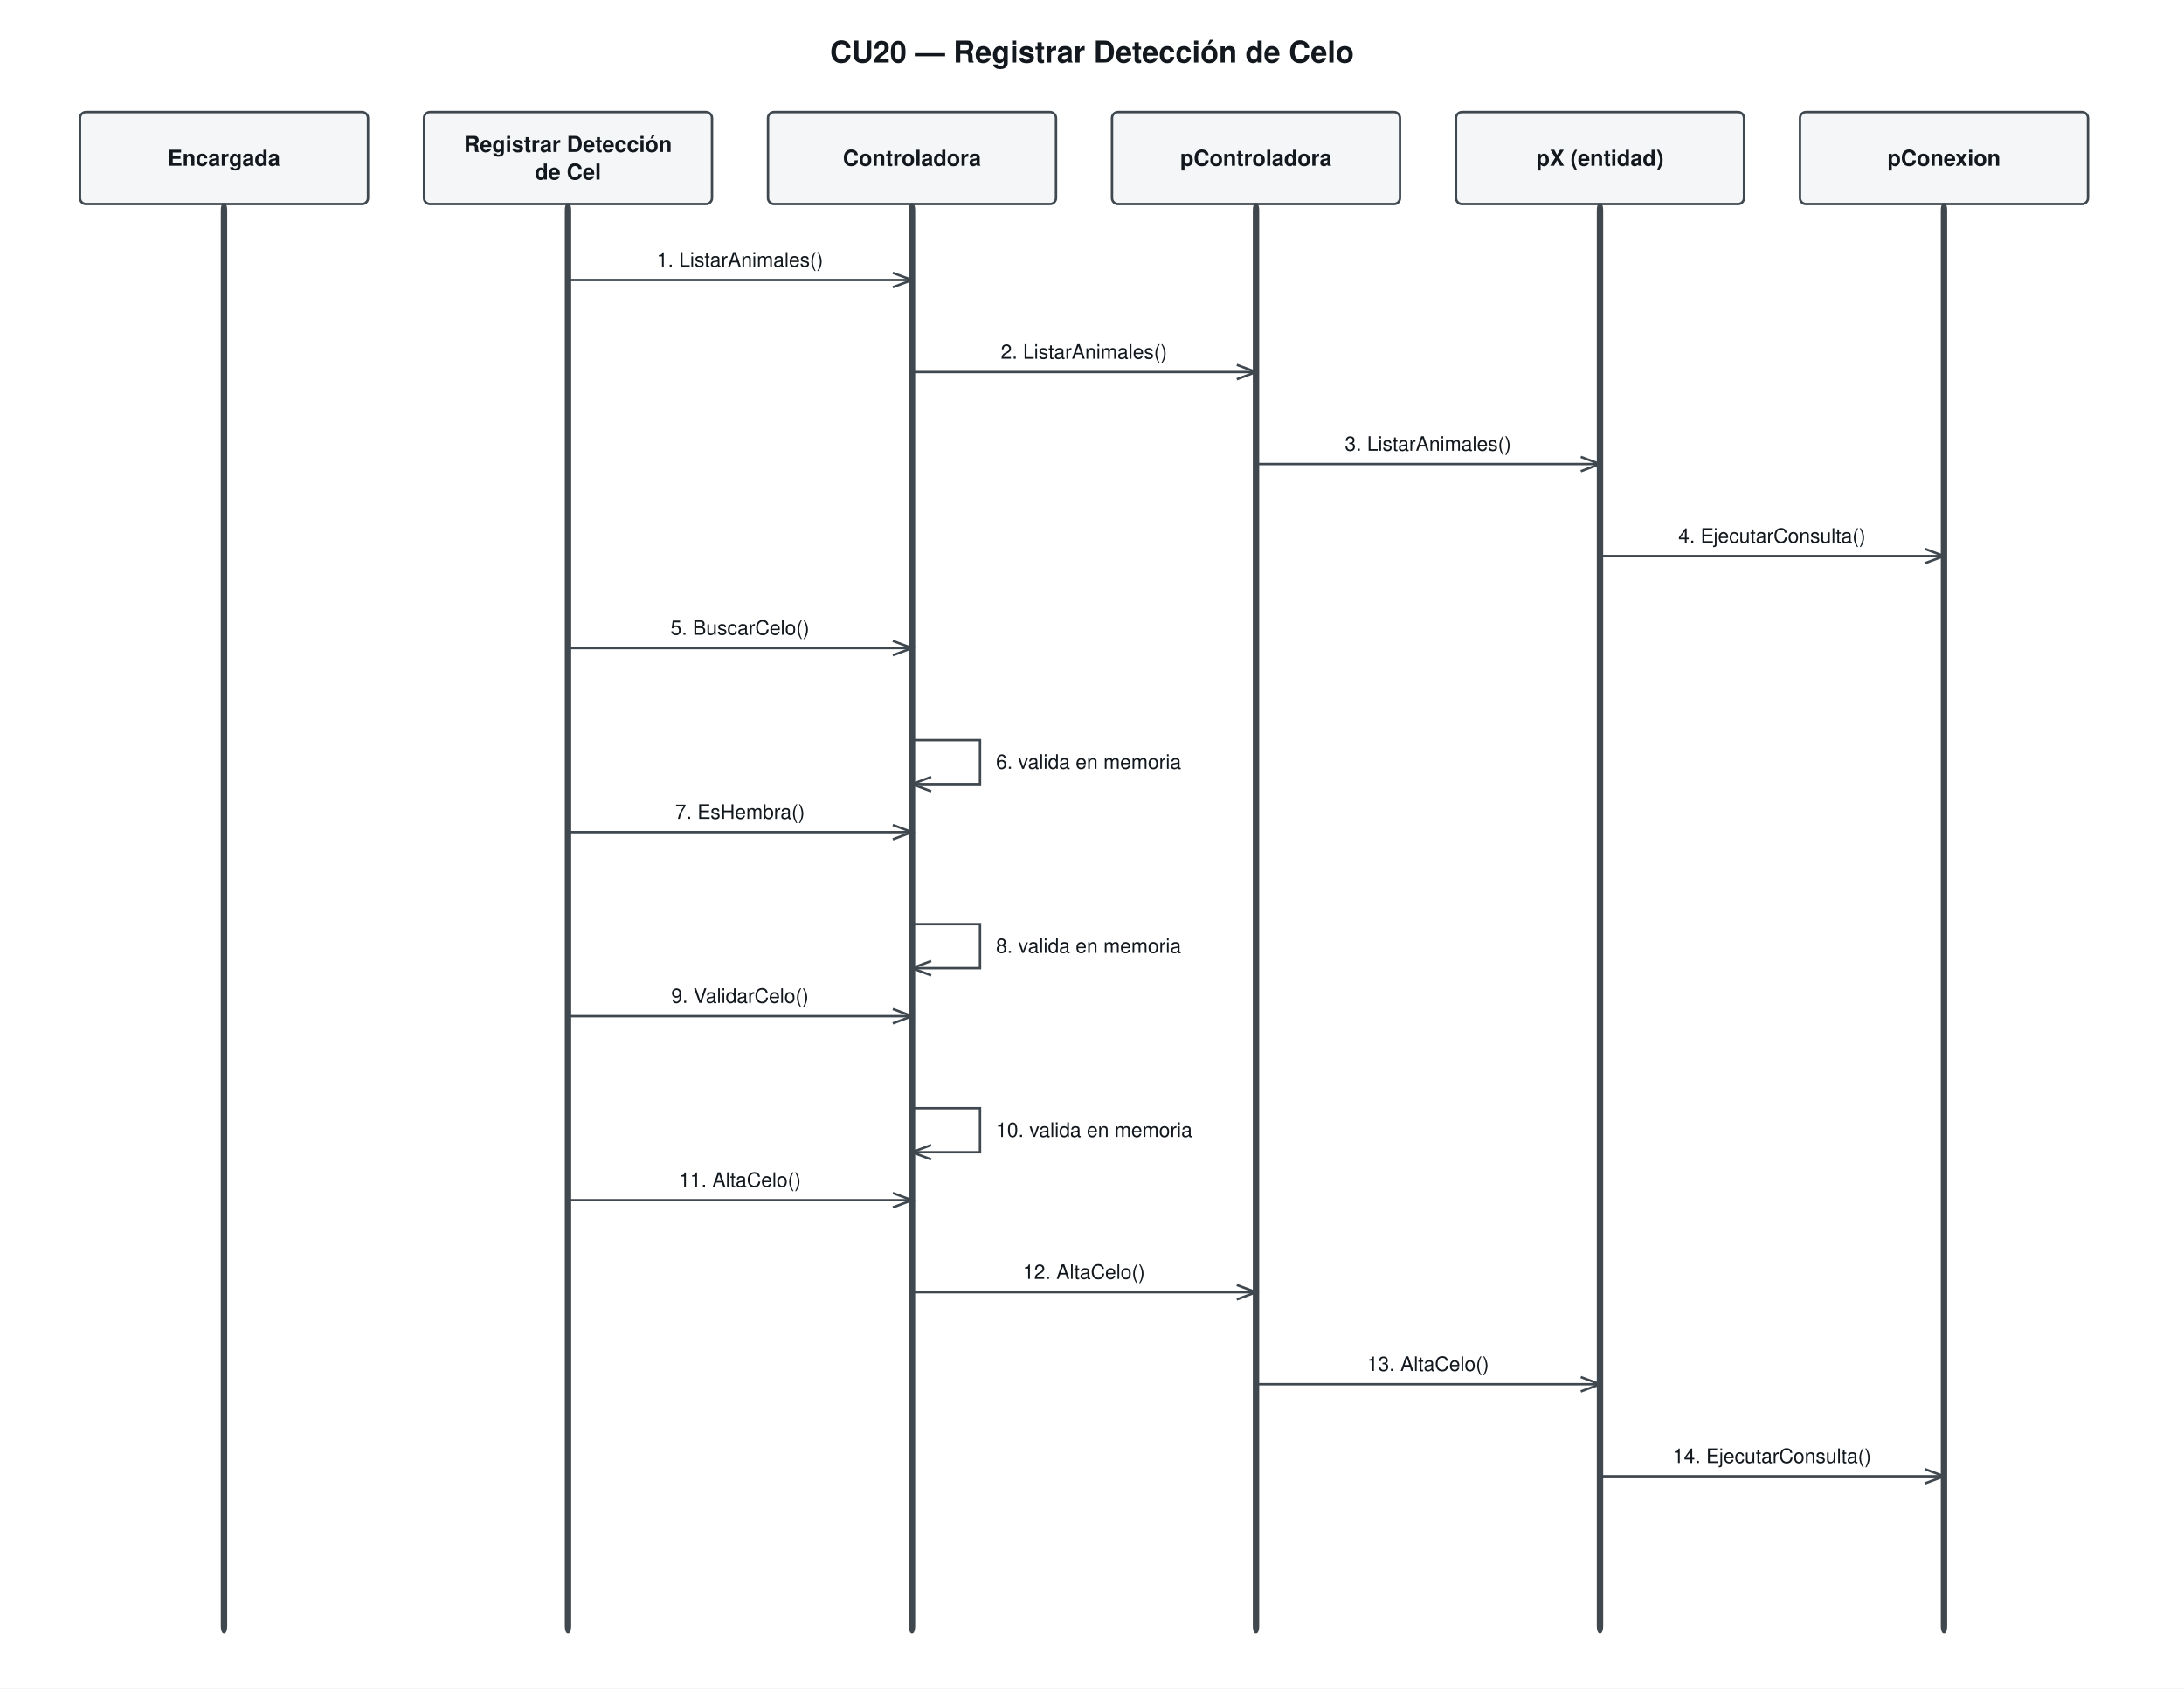
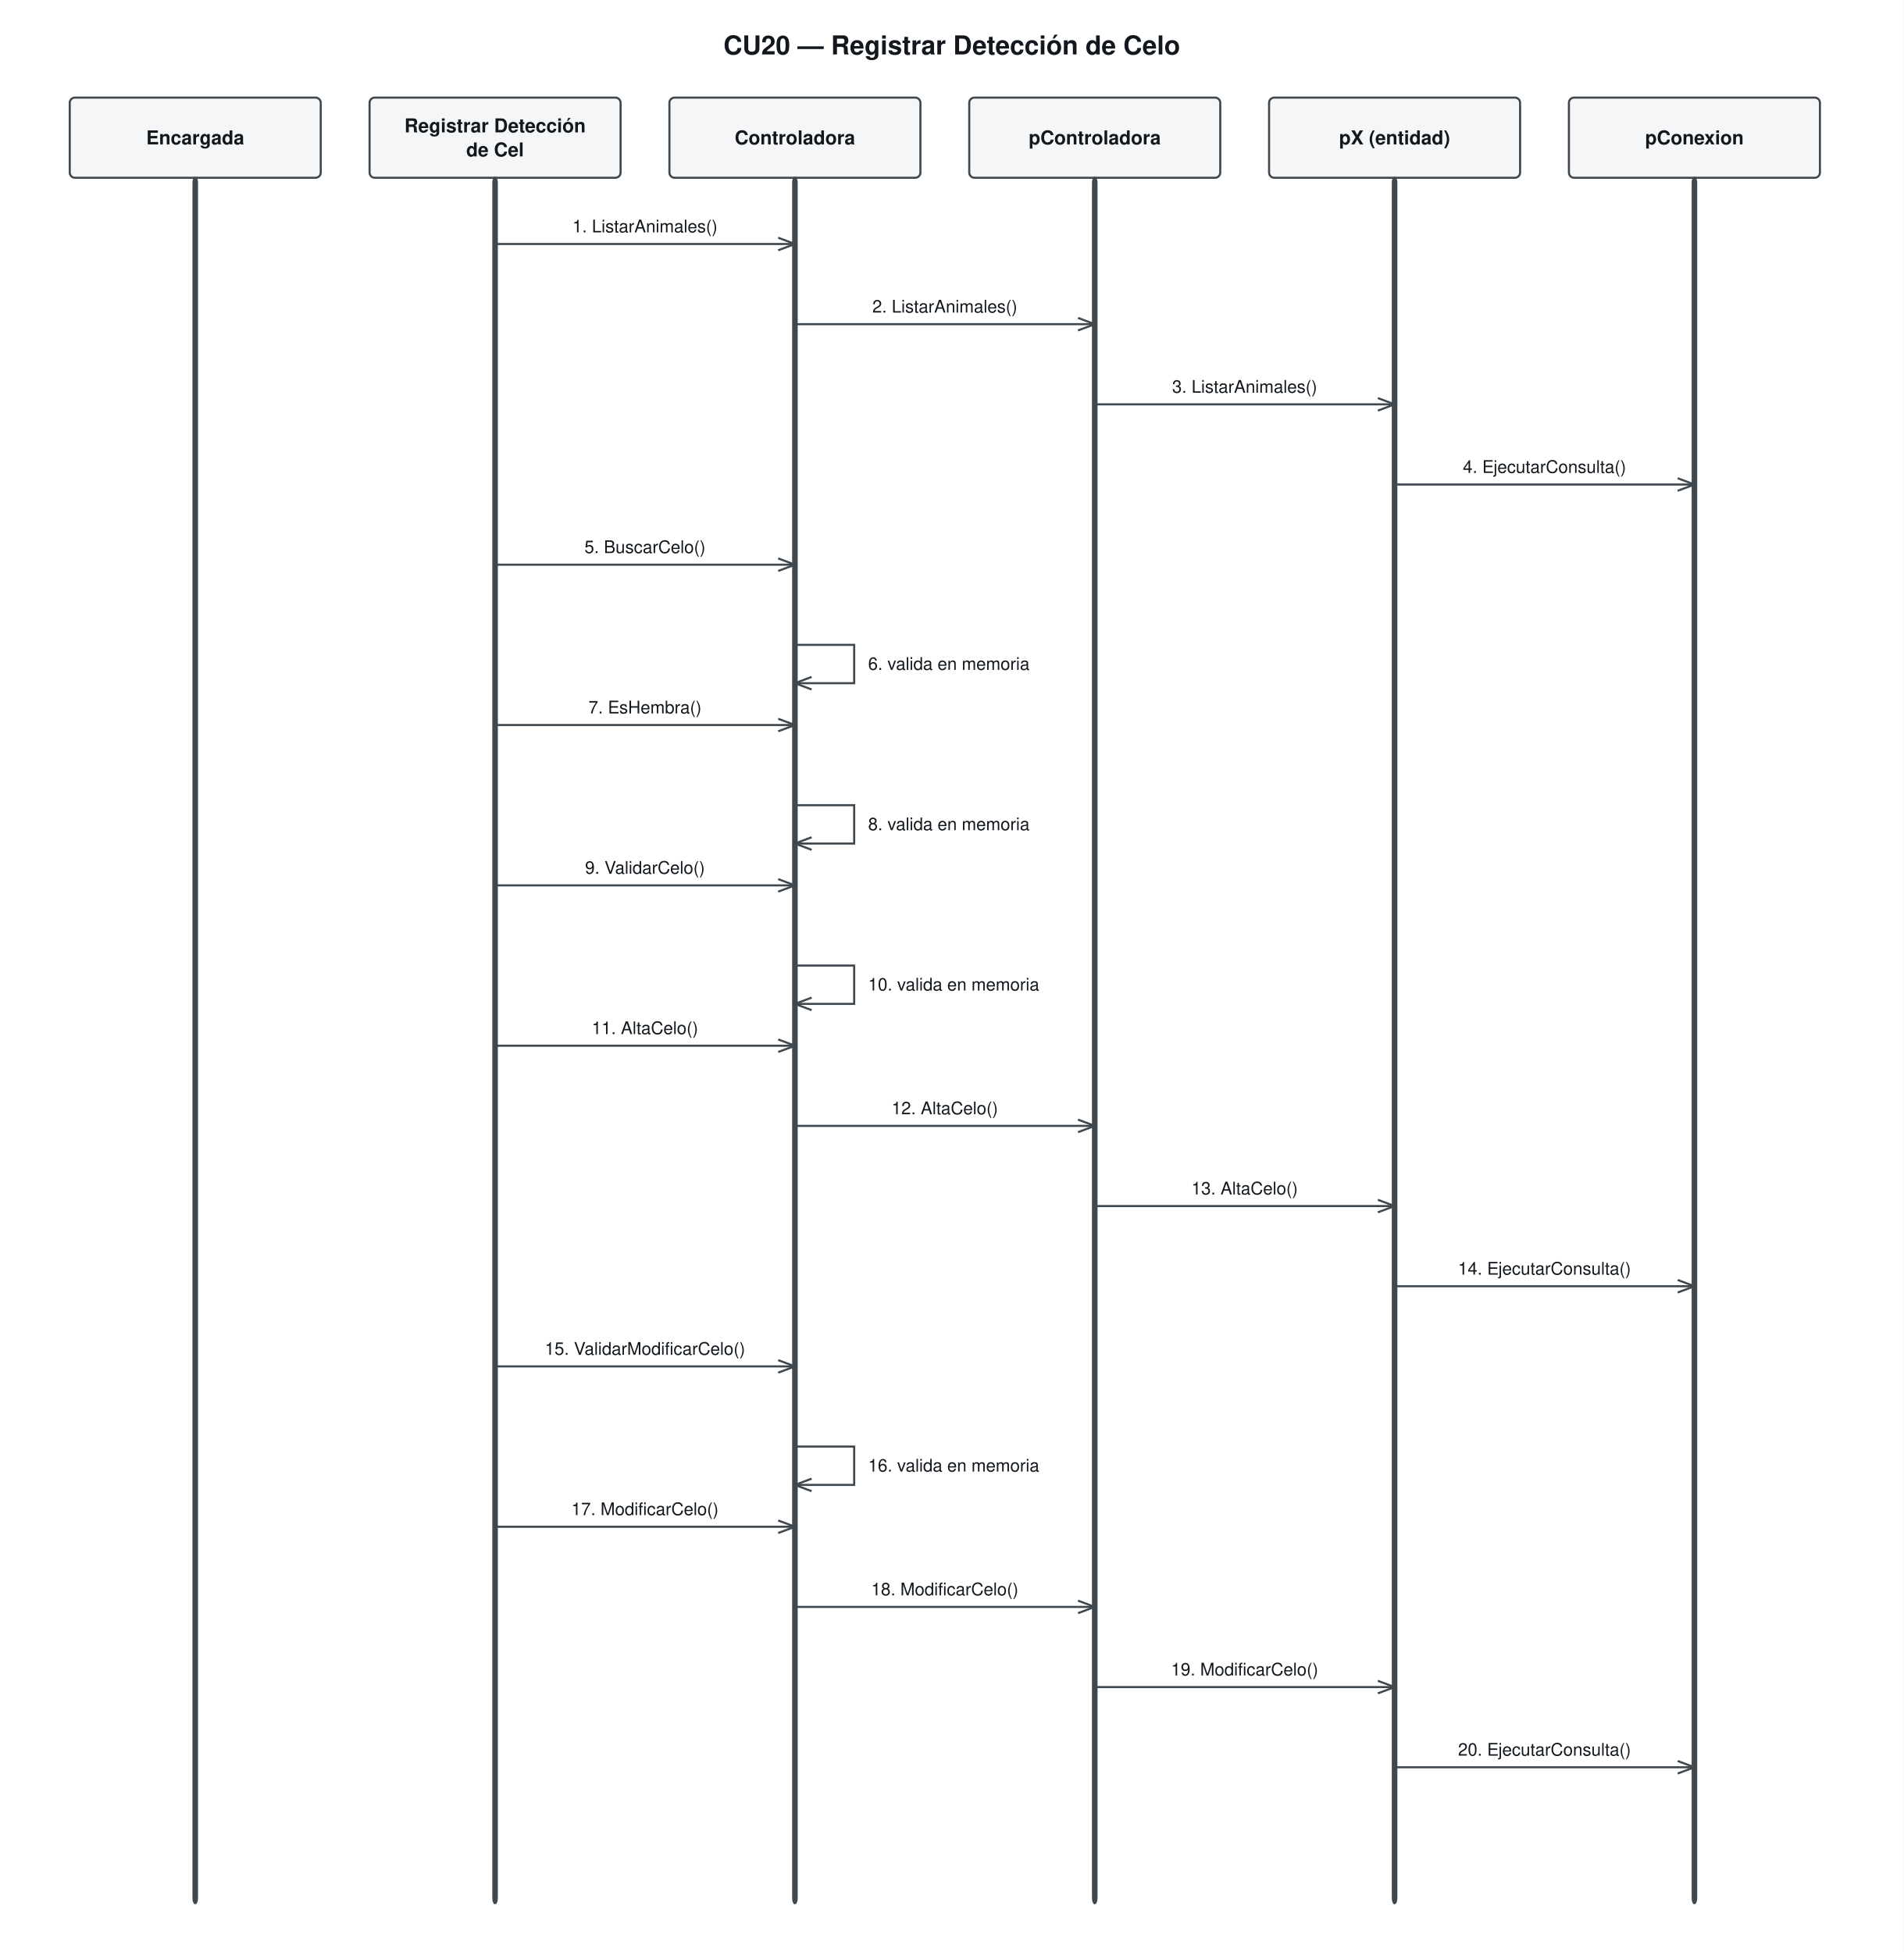
- <svg xmlns="http://www.w3.org/2000/svg" width="1092" height="844" viewBox="0 0 1092 844">
+ <svg xmlns="http://www.w3.org/2000/svg" width="1092" height="1120" viewBox="0 0 1092 1120">
  <rect width="100%" height="100%" fill="#ffffff" />
  <text x="546.0" y="26.0" font-family="Helvetica, Arial, sans-serif" font-size="15" font-weight="600" fill="#12181d" text-anchor="middle" dominant-baseline="middle">CU20 — Registrar Detección de Celo</text>
  <rect x="40.0" y="56.0" width="144.0" height="46.0" rx="3" fill="#f4f6f8" stroke="#40484f" stroke-width="1.2" />
  <text x="112.0" y="79.0" font-family="Helvetica, Arial, sans-serif" font-size="11" font-weight="600" fill="#12181d" text-anchor="middle" dominant-baseline="middle">Encargada</text>
-   <rect x="111.0" y="102.0" width="2.0" height="714.0" rx="3" fill="#40484f" stroke="#40484f" stroke-width="1.2" />
+   <rect x="111.0" y="102.0" width="2.0" height="990.0" rx="3" fill="#40484f" stroke="#40484f" stroke-width="1.2" />
  <rect x="212.0" y="56.0" width="144.0" height="46.0" rx="3" fill="#f4f6f8" stroke="#40484f" stroke-width="1.2" />
  <text x="284.0" y="72.1" font-family="Helvetica, Arial, sans-serif" font-size="11" font-weight="600" fill="#12181d" text-anchor="middle" dominant-baseline="middle">Registrar Detección</text>
  <text x="284.0" y="85.9" font-family="Helvetica, Arial, sans-serif" font-size="11" font-weight="600" fill="#12181d" text-anchor="middle" dominant-baseline="middle">de Cel</text>
-   <rect x="283.0" y="102.0" width="2.0" height="714.0" rx="3" fill="#40484f" stroke="#40484f" stroke-width="1.2" />
+   <rect x="283.0" y="102.0" width="2.0" height="990.0" rx="3" fill="#40484f" stroke="#40484f" stroke-width="1.2" />
  <rect x="384.0" y="56.0" width="144.0" height="46.0" rx="3" fill="#f4f6f8" stroke="#40484f" stroke-width="1.2" />
  <text x="456.0" y="79.0" font-family="Helvetica, Arial, sans-serif" font-size="11" font-weight="600" fill="#12181d" text-anchor="middle" dominant-baseline="middle">Controladora</text>
-   <rect x="455.0" y="102.0" width="2.0" height="714.0" rx="3" fill="#40484f" stroke="#40484f" stroke-width="1.2" />
+   <rect x="455.0" y="102.0" width="2.0" height="990.0" rx="3" fill="#40484f" stroke="#40484f" stroke-width="1.2" />
  <rect x="556.0" y="56.0" width="144.0" height="46.0" rx="3" fill="#f4f6f8" stroke="#40484f" stroke-width="1.2" />
  <text x="628.0" y="79.0" font-family="Helvetica, Arial, sans-serif" font-size="11" font-weight="600" fill="#12181d" text-anchor="middle" dominant-baseline="middle">pControladora</text>
-   <rect x="627.0" y="102.0" width="2.0" height="714.0" rx="3" fill="#40484f" stroke="#40484f" stroke-width="1.2" />
+   <rect x="627.0" y="102.0" width="2.0" height="990.0" rx="3" fill="#40484f" stroke="#40484f" stroke-width="1.2" />
  <rect x="728.0" y="56.0" width="144.0" height="46.0" rx="3" fill="#f4f6f8" stroke="#40484f" stroke-width="1.2" />
  <text x="800.0" y="79.0" font-family="Helvetica, Arial, sans-serif" font-size="11" font-weight="600" fill="#12181d" text-anchor="middle" dominant-baseline="middle">pX (entidad)</text>
-   <rect x="799.0" y="102.0" width="2.0" height="714.0" rx="3" fill="#40484f" stroke="#40484f" stroke-width="1.2" />
+   <rect x="799.0" y="102.0" width="2.0" height="990.0" rx="3" fill="#40484f" stroke="#40484f" stroke-width="1.2" />
  <rect x="900.0" y="56.0" width="144.0" height="46.0" rx="3" fill="#f4f6f8" stroke="#40484f" stroke-width="1.2" />
  <text x="972.0" y="79.0" font-family="Helvetica, Arial, sans-serif" font-size="11" font-weight="600" fill="#12181d" text-anchor="middle" dominant-baseline="middle">pConexion</text>
-   <rect x="971.0" y="102.0" width="2.0" height="714.0" rx="3" fill="#40484f" stroke="#40484f" stroke-width="1.2" />
+   <rect x="971.0" y="102.0" width="2.0" height="990.0" rx="3" fill="#40484f" stroke="#40484f" stroke-width="1.2" />
  <line x1="284.0" y1="140.0" x2="456.0" y2="140.0" stroke="#40484f" stroke-width="1.2" />
  <path d="M 446.4 143.6 L 456.0 140.0 L 446.4 136.4" fill="none" stroke="#40484f" stroke-width="1.2" />
  <text x="370.0" y="130.0" font-family="Helvetica, Arial, sans-serif" font-size="10" fill="#12181d" text-anchor="middle" dominant-baseline="middle">1. ListarAnimales()</text>
  <line x1="456.0" y1="186.0" x2="628.0" y2="186.0" stroke="#40484f" stroke-width="1.2" />
  <path d="M 618.4 189.6 L 628.0 186.0 L 618.4 182.4" fill="none" stroke="#40484f" stroke-width="1.2" />
  <text x="542.0" y="176.0" font-family="Helvetica, Arial, sans-serif" font-size="10" fill="#12181d" text-anchor="middle" dominant-baseline="middle">2. ListarAnimales()</text>
  <line x1="628.0" y1="232.0" x2="800.0" y2="232.0" stroke="#40484f" stroke-width="1.2" />
  <path d="M 790.4 235.6 L 800.0 232.0 L 790.4 228.4" fill="none" stroke="#40484f" stroke-width="1.2" />
  <text x="714.0" y="222.0" font-family="Helvetica, Arial, sans-serif" font-size="10" fill="#12181d" text-anchor="middle" dominant-baseline="middle">3. ListarAnimales()</text>
  <line x1="800.0" y1="278.0" x2="972.0" y2="278.0" stroke="#40484f" stroke-width="1.2" />
  <path d="M 962.4 281.6 L 972.0 278.0 L 962.4 274.4" fill="none" stroke="#40484f" stroke-width="1.2" />
  <text x="886.0" y="268.0" font-family="Helvetica, Arial, sans-serif" font-size="10" fill="#12181d" text-anchor="middle" dominant-baseline="middle">4. EjecutarConsulta()</text>
  <line x1="284.0" y1="324.0" x2="456.0" y2="324.0" stroke="#40484f" stroke-width="1.2" />
  <path d="M 446.4 327.6 L 456.0 324.0 L 446.4 320.4" fill="none" stroke="#40484f" stroke-width="1.2" />
  <text x="370.0" y="314.0" font-family="Helvetica, Arial, sans-serif" font-size="10" fill="#12181d" text-anchor="middle" dominant-baseline="middle">5. BuscarCelo()</text>
  <path d="M 456.0 370.0 h 34 v 22 h -34" fill="none" stroke="#40484f" stroke-width="1.2" />
  <path d="M 465.6 388.4 L 456.0 392.0 L 465.6 395.6" fill="none" stroke="#40484f" stroke-width="1.2" />
  <text x="498.0" y="381.0" font-family="Helvetica, Arial, sans-serif" font-size="10" fill="#12181d" text-anchor="start" dominant-baseline="middle">6. valida en memoria</text>
  <line x1="284.0" y1="416.0" x2="456.0" y2="416.0" stroke="#40484f" stroke-width="1.2" />
  <path d="M 446.4 419.6 L 456.0 416.0 L 446.4 412.4" fill="none" stroke="#40484f" stroke-width="1.2" />
  <text x="370.0" y="406.0" font-family="Helvetica, Arial, sans-serif" font-size="10" fill="#12181d" text-anchor="middle" dominant-baseline="middle">7. EsHembra()</text>
  <path d="M 456.0 462.0 h 34 v 22 h -34" fill="none" stroke="#40484f" stroke-width="1.2" />
  <path d="M 465.6 480.4 L 456.0 484.0 L 465.6 487.6" fill="none" stroke="#40484f" stroke-width="1.2" />
  <text x="498.0" y="473.0" font-family="Helvetica, Arial, sans-serif" font-size="10" fill="#12181d" text-anchor="start" dominant-baseline="middle">8. valida en memoria</text>
  <line x1="284.0" y1="508.0" x2="456.0" y2="508.0" stroke="#40484f" stroke-width="1.2" />
  <path d="M 446.4 511.6 L 456.0 508.0 L 446.4 504.4" fill="none" stroke="#40484f" stroke-width="1.2" />
  <text x="370.0" y="498.0" font-family="Helvetica, Arial, sans-serif" font-size="10" fill="#12181d" text-anchor="middle" dominant-baseline="middle">9. ValidarCelo()</text>
  <path d="M 456.0 554.0 h 34 v 22 h -34" fill="none" stroke="#40484f" stroke-width="1.2" />
  <path d="M 465.6 572.4 L 456.0 576.0 L 465.6 579.6" fill="none" stroke="#40484f" stroke-width="1.2" />
  <text x="498.0" y="565.0" font-family="Helvetica, Arial, sans-serif" font-size="10" fill="#12181d" text-anchor="start" dominant-baseline="middle">10. valida en memoria</text>
  <line x1="284.0" y1="600.0" x2="456.0" y2="600.0" stroke="#40484f" stroke-width="1.2" />
  <path d="M 446.4 603.6 L 456.0 600.0 L 446.4 596.4" fill="none" stroke="#40484f" stroke-width="1.2" />
  <text x="370.0" y="590.0" font-family="Helvetica, Arial, sans-serif" font-size="10" fill="#12181d" text-anchor="middle" dominant-baseline="middle">11. AltaCelo()</text>
  <line x1="456.0" y1="646.0" x2="628.0" y2="646.0" stroke="#40484f" stroke-width="1.2" />
  <path d="M 618.4 649.6 L 628.0 646.0 L 618.4 642.4" fill="none" stroke="#40484f" stroke-width="1.2" />
  <text x="542.0" y="636.0" font-family="Helvetica, Arial, sans-serif" font-size="10" fill="#12181d" text-anchor="middle" dominant-baseline="middle">12. AltaCelo()</text>
  <line x1="628.0" y1="692.0" x2="800.0" y2="692.0" stroke="#40484f" stroke-width="1.2" />
  <path d="M 790.4 695.6 L 800.0 692.0 L 790.4 688.4" fill="none" stroke="#40484f" stroke-width="1.2" />
  <text x="714.0" y="682.0" font-family="Helvetica, Arial, sans-serif" font-size="10" fill="#12181d" text-anchor="middle" dominant-baseline="middle">13. AltaCelo()</text>
  <line x1="800.0" y1="738.0" x2="972.0" y2="738.0" stroke="#40484f" stroke-width="1.2" />
  <path d="M 962.4 741.6 L 972.0 738.0 L 962.4 734.4" fill="none" stroke="#40484f" stroke-width="1.2" />
  <text x="886.0" y="728.0" font-family="Helvetica, Arial, sans-serif" font-size="10" fill="#12181d" text-anchor="middle" dominant-baseline="middle">14. EjecutarConsulta()</text>
+   <line x1="284.0" y1="784.0" x2="456.0" y2="784.0" stroke="#40484f" stroke-width="1.2" />
+   <path d="M 446.4 787.6 L 456.0 784.0 L 446.4 780.4" fill="none" stroke="#40484f" stroke-width="1.2" />
+   <text x="370.0" y="774.0" font-family="Helvetica, Arial, sans-serif" font-size="10" fill="#12181d" text-anchor="middle" dominant-baseline="middle">15. ValidarModificarCelo()</text>
+   <path d="M 456.0 830.0 h 34 v 22 h -34" fill="none" stroke="#40484f" stroke-width="1.2" />
+   <path d="M 465.6 848.4 L 456.0 852.0 L 465.6 855.6" fill="none" stroke="#40484f" stroke-width="1.2" />
+   <text x="498.0" y="841.0" font-family="Helvetica, Arial, sans-serif" font-size="10" fill="#12181d" text-anchor="start" dominant-baseline="middle">16. valida en memoria</text>
+   <line x1="284.0" y1="876.0" x2="456.0" y2="876.0" stroke="#40484f" stroke-width="1.2" />
+   <path d="M 446.4 879.6 L 456.0 876.0 L 446.4 872.4" fill="none" stroke="#40484f" stroke-width="1.2" />
+   <text x="370.0" y="866.0" font-family="Helvetica, Arial, sans-serif" font-size="10" fill="#12181d" text-anchor="middle" dominant-baseline="middle">17. ModificarCelo()</text>
+   <line x1="456.0" y1="922.0" x2="628.0" y2="922.0" stroke="#40484f" stroke-width="1.2" />
+   <path d="M 618.4 925.6 L 628.0 922.0 L 618.4 918.4" fill="none" stroke="#40484f" stroke-width="1.2" />
+   <text x="542.0" y="912.0" font-family="Helvetica, Arial, sans-serif" font-size="10" fill="#12181d" text-anchor="middle" dominant-baseline="middle">18. ModificarCelo()</text>
+   <line x1="628.0" y1="968.0" x2="800.0" y2="968.0" stroke="#40484f" stroke-width="1.2" />
+   <path d="M 790.4 971.6 L 800.0 968.0 L 790.4 964.4" fill="none" stroke="#40484f" stroke-width="1.2" />
+   <text x="714.0" y="958.0" font-family="Helvetica, Arial, sans-serif" font-size="10" fill="#12181d" text-anchor="middle" dominant-baseline="middle">19. ModificarCelo()</text>
+   <line x1="800.0" y1="1014.0" x2="972.0" y2="1014.0" stroke="#40484f" stroke-width="1.2" />
+   <path d="M 962.4 1017.6 L 972.0 1014.0 L 962.4 1010.4" fill="none" stroke="#40484f" stroke-width="1.2" />
+   <text x="886.0" y="1004.0" font-family="Helvetica, Arial, sans-serif" font-size="10" fill="#12181d" text-anchor="middle" dominant-baseline="middle">20. EjecutarConsulta()</text>
</svg>
